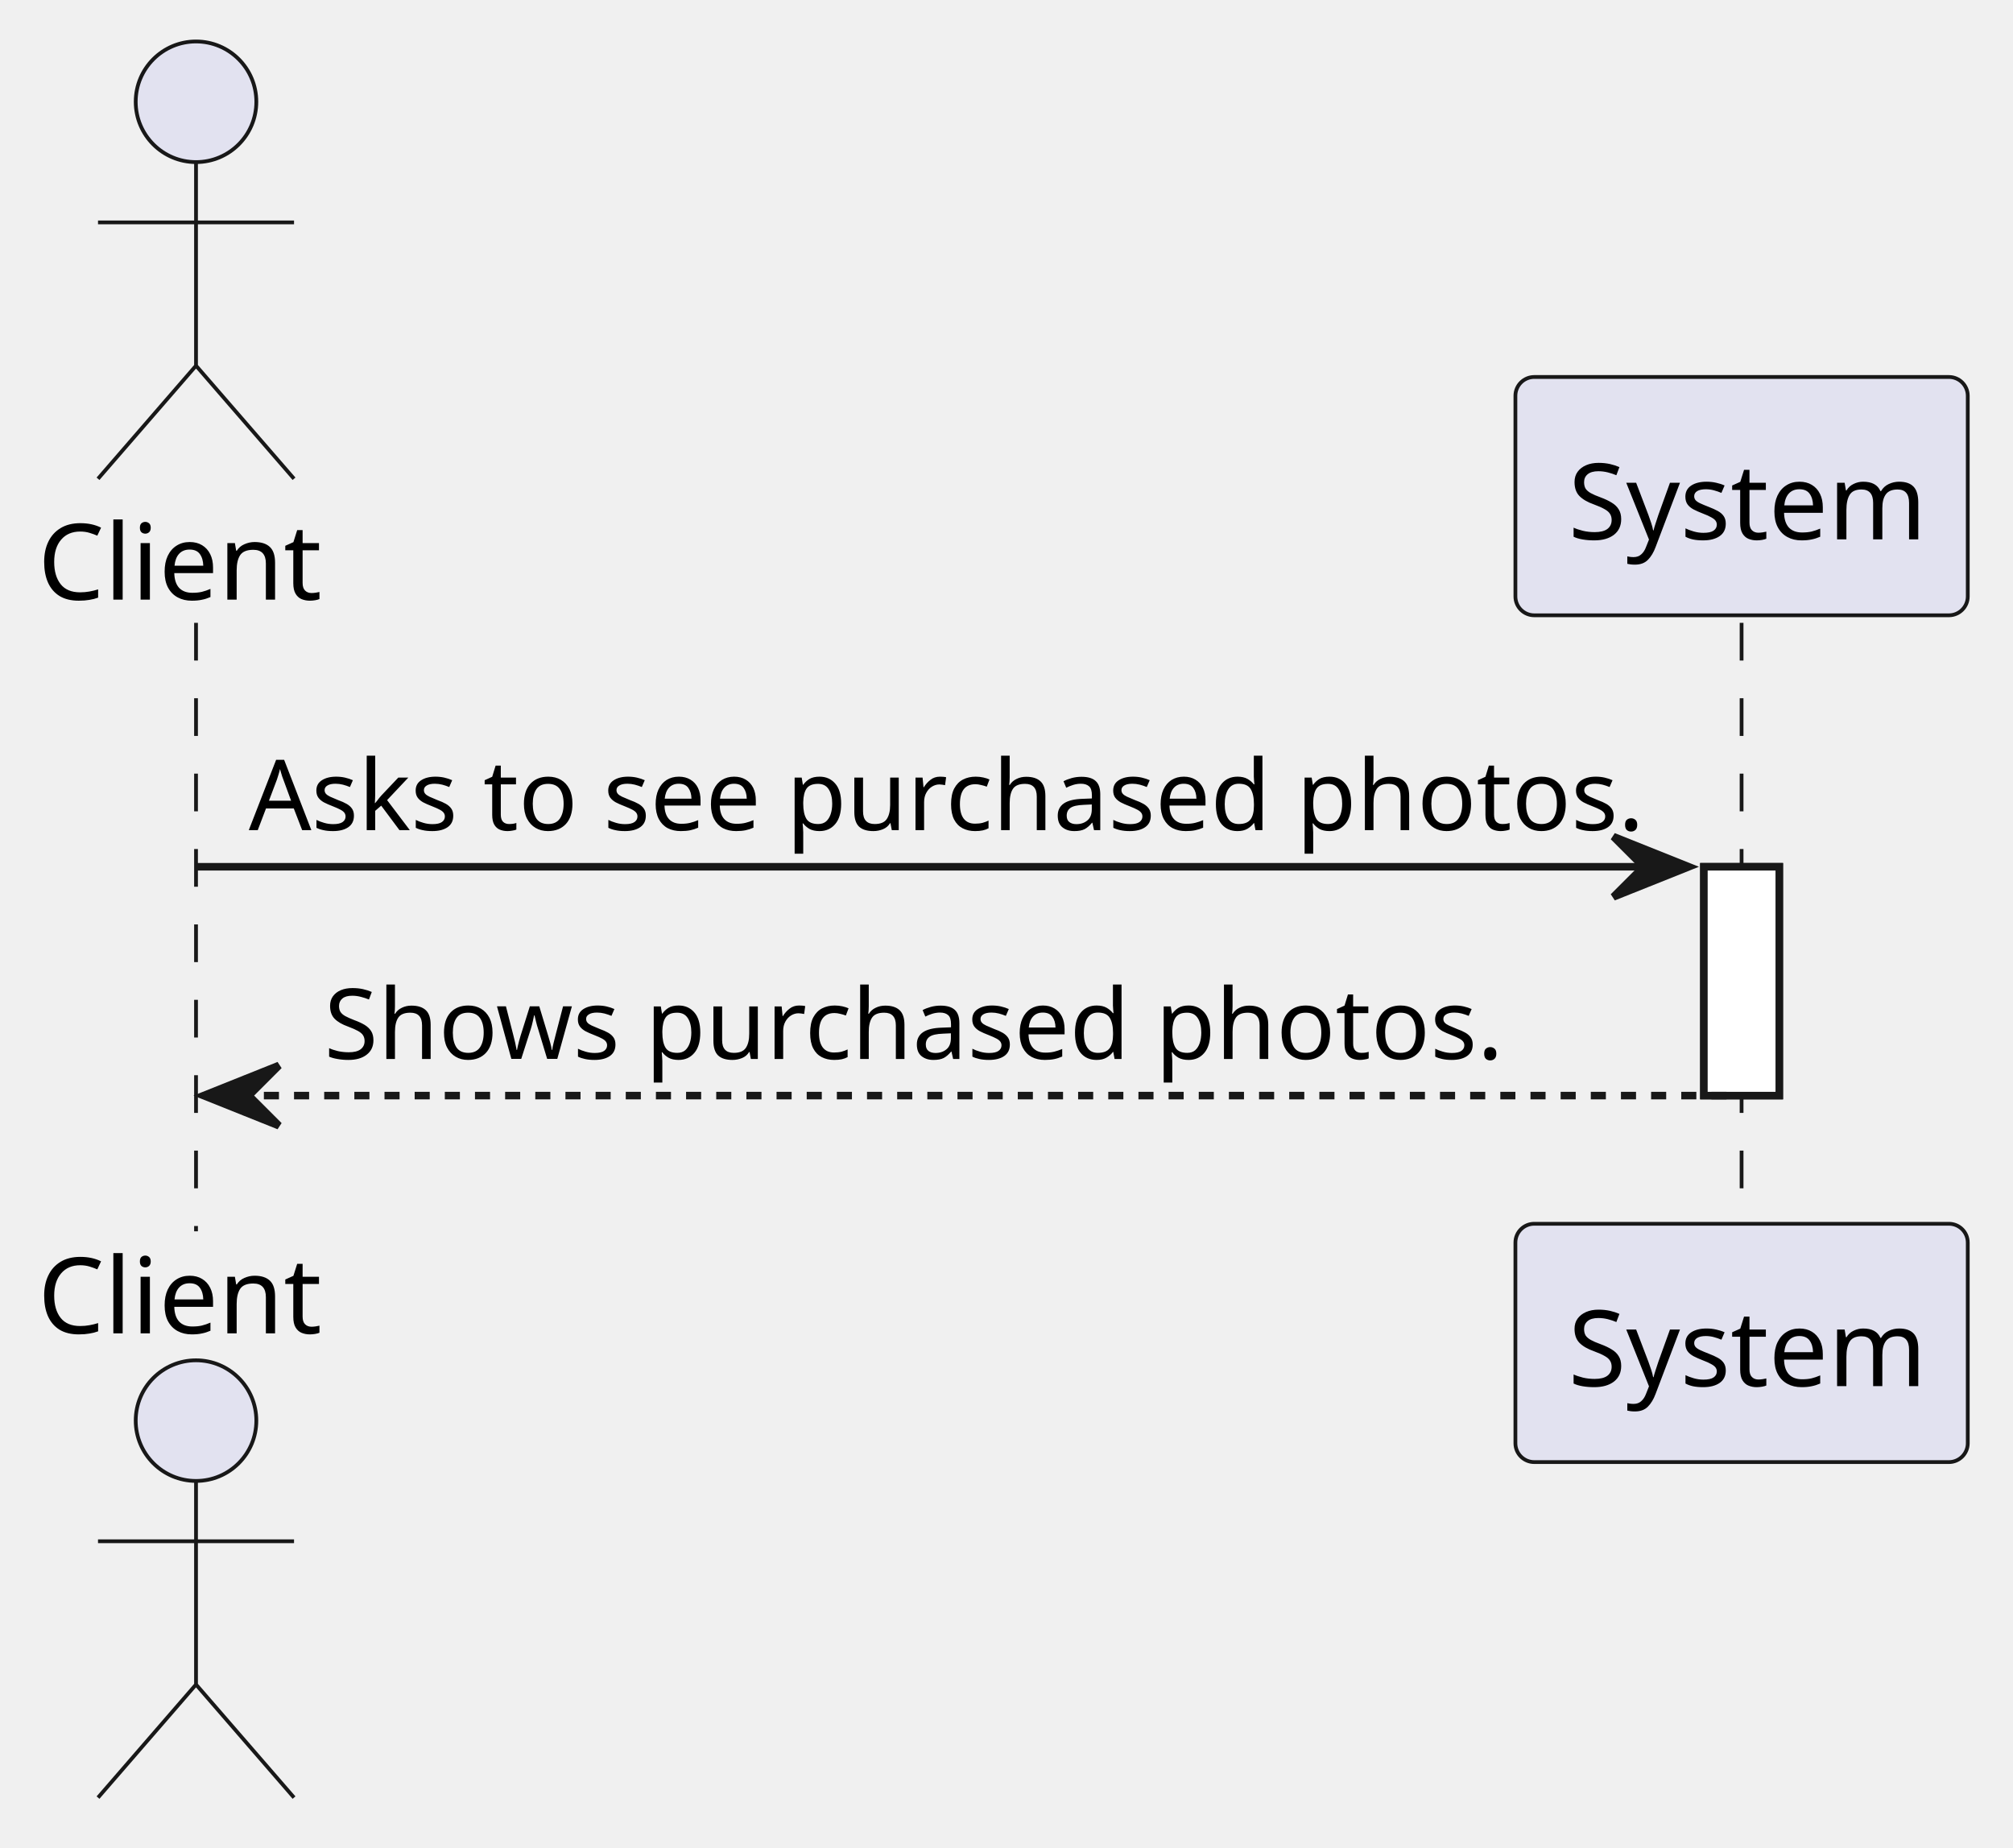
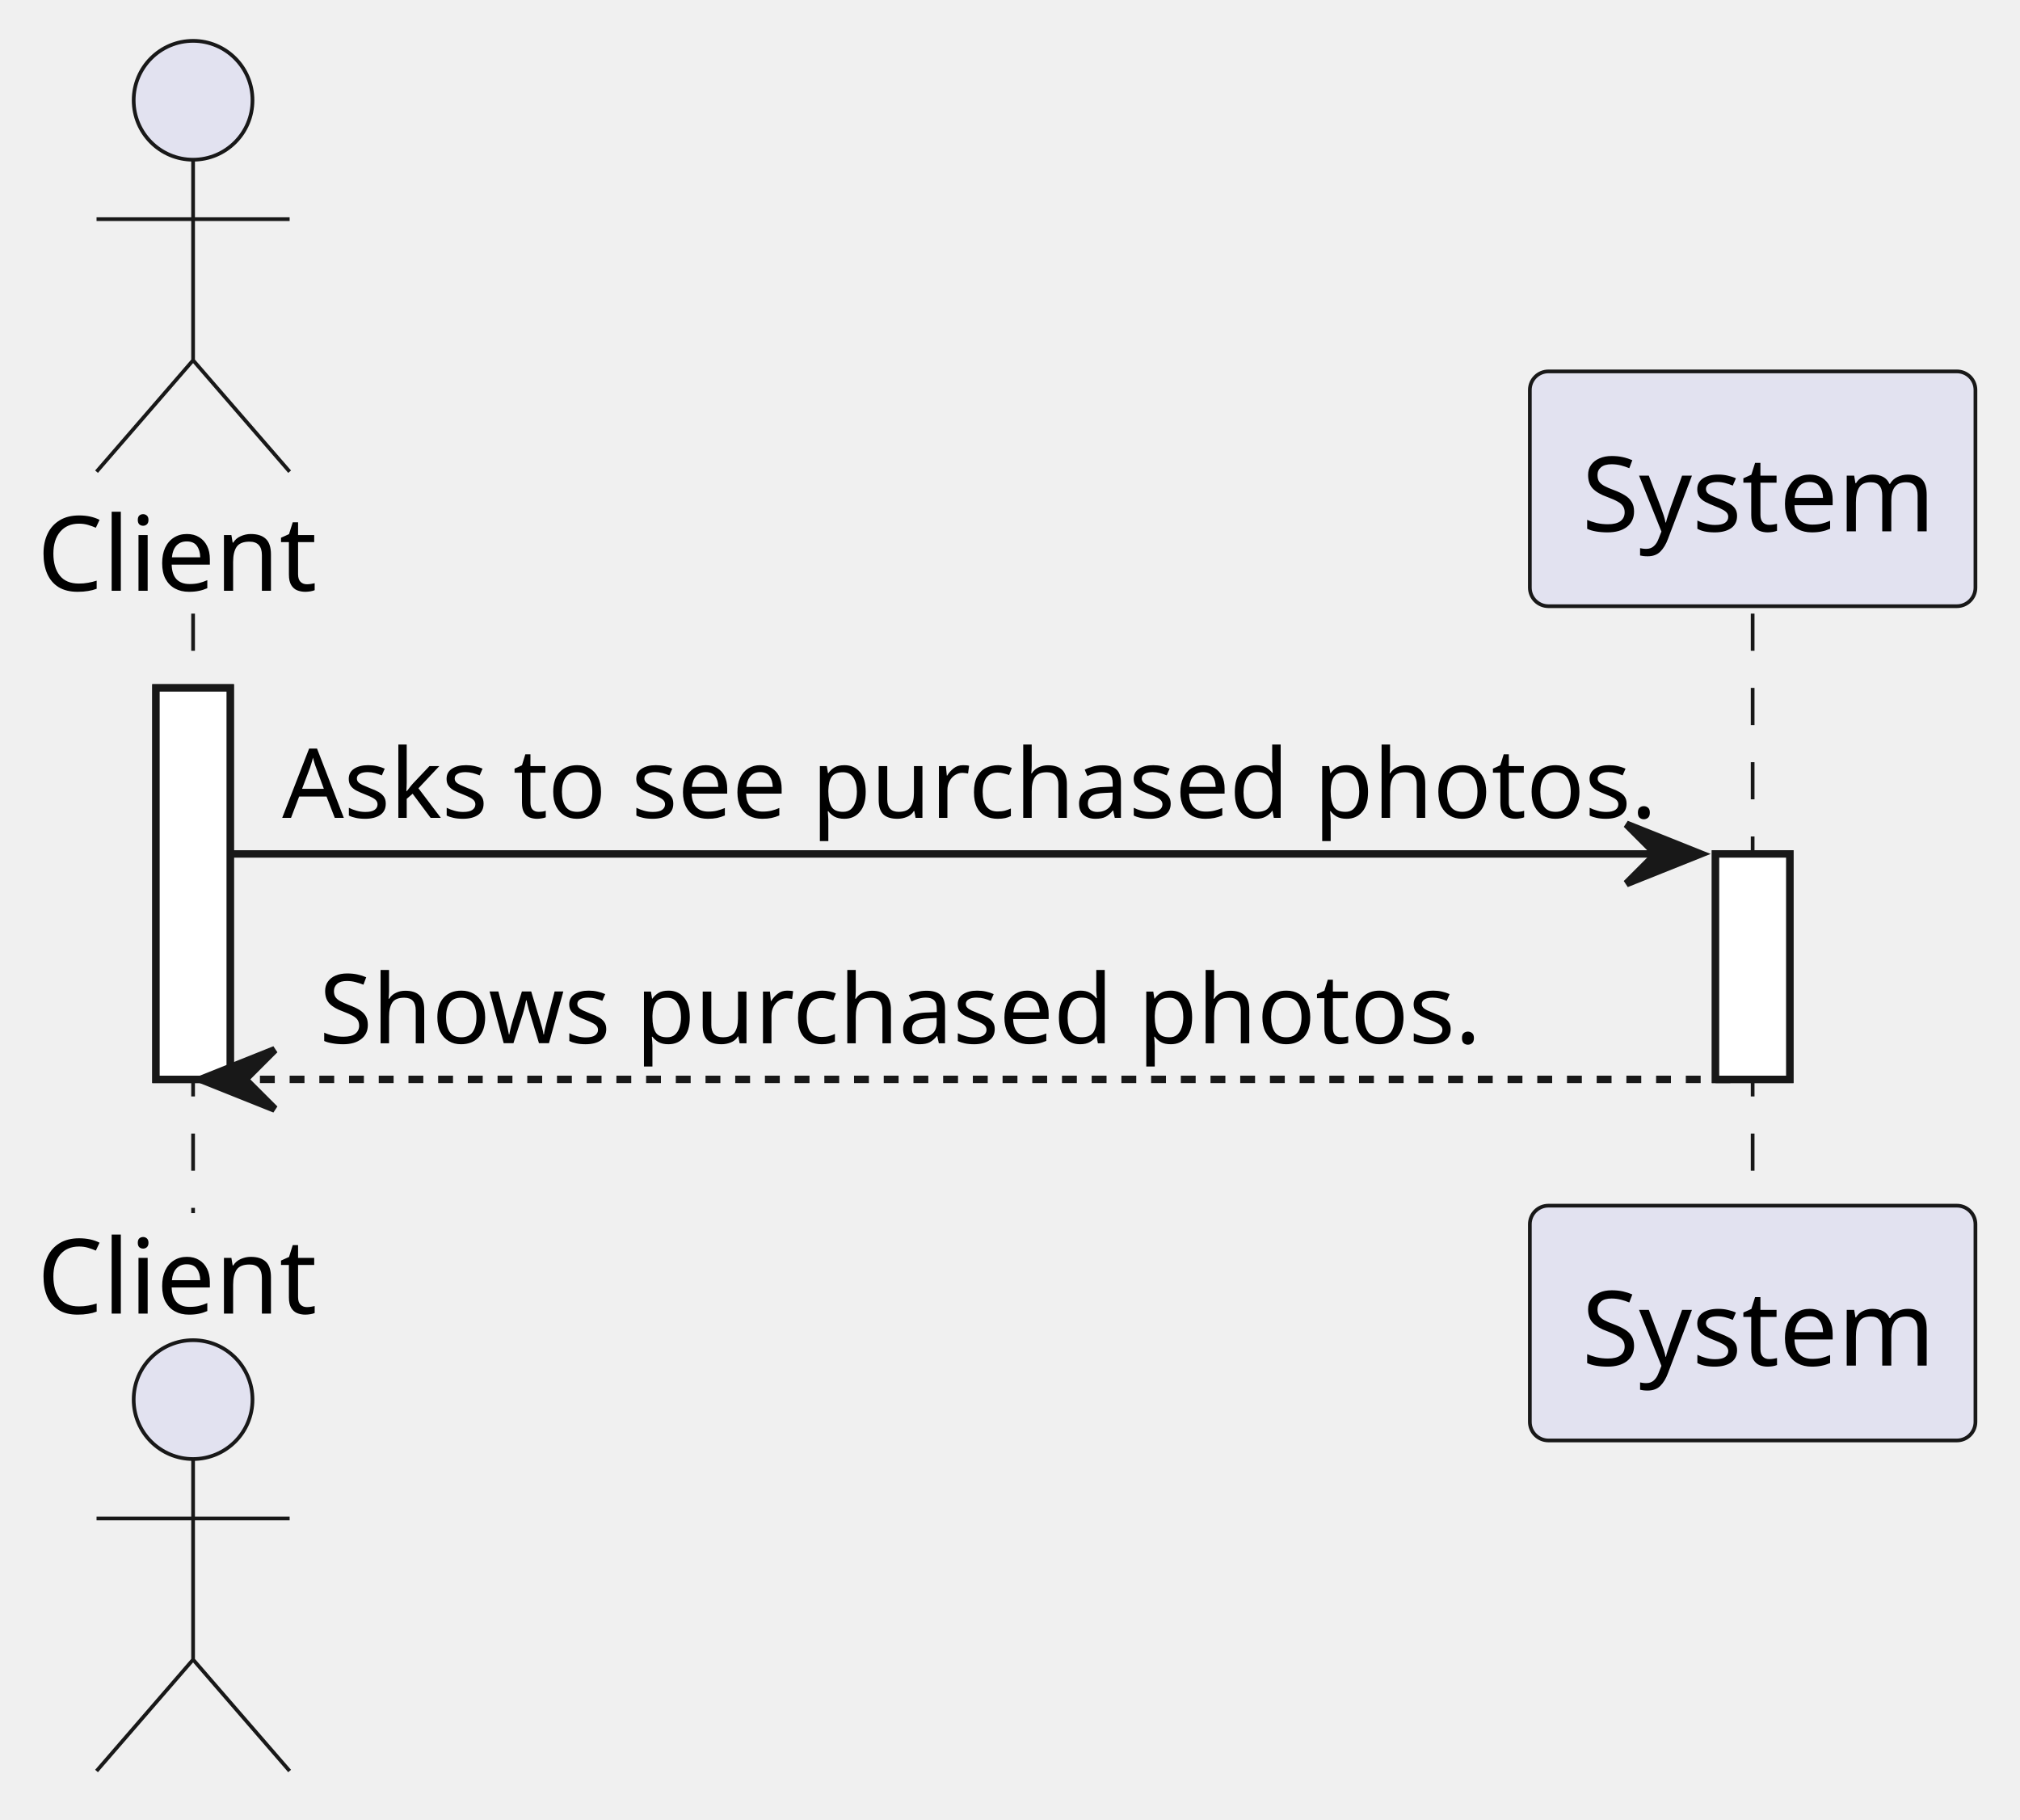
- <svg xmlns="http://www.w3.org/2000/svg" contentStyleType="text/css" height="245px" preserveAspectRatio="none" style="width:267px;height:245px;background:#FFFFFF;" version="1.1" viewBox="0 0 267 245" width="267px" zoomAndPan="magnify">
+ <svg xmlns="http://www.w3.org/2000/svg" contentStyleType="text/css" height="245px" preserveAspectRatio="none" style="width:272px;height:245px;background:#FFFFFF;" version="1.1" viewBox="0 0 272 245" width="272px" zoomAndPan="magnify">
  <defs />
  <g>
-     <rect fill="#FFFFFF" height="30.352" style="stroke:#181818;stroke-width:1.0;" width="10" x="226" y="114.961" />
+     <rect fill="#FFFFFF" height="52.703" style="stroke:#181818;stroke-width:1.0;" width="10" x="21" y="92.609" />
+     <rect fill="#FFFFFF" height="30.352" style="stroke:#181818;stroke-width:1.0;" width="10" x="231" y="114.961" />
    <line style="stroke:#181818;stroke-width:0.5;stroke-dasharray:5.0,5.0;" x1="26" x2="26" y1="82.609" y2="163.312" />
-     <line style="stroke:#181818;stroke-width:0.5;stroke-dasharray:5.0,5.0;" x1="231" x2="231" y1="82.609" y2="163.312" />
+     <line style="stroke:#181818;stroke-width:0.5;stroke-dasharray:5.0,5.0;" x1="236" x2="236" y1="82.609" y2="163.312" />
    <text fill="#000000" font-family="sans-serif" font-size="14" lengthAdjust="spacing" textLength="36" x="5" y="79.533">Client</text>
    <ellipse cx="26" cy="13.5" fill="#E2E2F0" rx="8" ry="8" style="stroke:#181818;stroke-width:0.5;" />
    <path d="M26,21.5 L26,48.5 M13,29.5 L39,29.5 M26,48.5 L13,63.5 M26,48.5 L39,63.5 " fill="none" style="stroke:#181818;stroke-width:0.5;" />
    <text fill="#000000" font-family="sans-serif" font-size="14" lengthAdjust="spacing" textLength="36" x="5" y="176.846">Client</text>
    <ellipse cx="26" cy="188.422" fill="#E2E2F0" rx="8" ry="8" style="stroke:#181818;stroke-width:0.5;" />
    <path d="M26,196.422 L26,223.422 M13,204.422 L39,204.422 M26,223.422 L13,238.422 M26,223.422 L39,238.422 " fill="none" style="stroke:#181818;stroke-width:0.5;" />
-     <rect fill="#E2E2F0" height="31.609" rx="2.5" ry="2.5" style="stroke:#181818;stroke-width:0.5;" width="60" x="201" y="50" />
-     <text fill="#000000" font-family="sans-serif" font-size="14" lengthAdjust="spacing" textLength="46" x="208" y="71.533">System</text>
-     <rect fill="#E2E2F0" height="31.609" rx="2.5" ry="2.5" style="stroke:#181818;stroke-width:0.5;" width="60" x="201" y="162.312" />
-     <text fill="#000000" font-family="sans-serif" font-size="14" lengthAdjust="spacing" textLength="46" x="208" y="183.846">System</text>
-     <rect fill="#FFFFFF" height="30.352" style="stroke:#181818;stroke-width:1.0;" width="10" x="226" y="114.961" />
-     <polygon fill="#181818" points="214,110.961,224,114.961,214,118.961,218,114.961" style="stroke:#181818;stroke-width:1.0;" />
-     <line style="stroke:#181818;stroke-width:1.0;" x1="26" x2="220" y1="114.961" y2="114.961" />
-     <text fill="#000000" font-family="sans-serif" font-size="13" lengthAdjust="spacing" textLength="181" x="33" y="110.105">Asks to see purchased photos.</text>
+     <rect fill="#E2E2F0" height="31.609" rx="2.5" ry="2.5" style="stroke:#181818;stroke-width:0.5;" width="60" x="206" y="50" />
+     <text fill="#000000" font-family="sans-serif" font-size="14" lengthAdjust="spacing" textLength="46" x="213" y="71.533">System</text>
+     <rect fill="#E2E2F0" height="31.609" rx="2.5" ry="2.5" style="stroke:#181818;stroke-width:0.5;" width="60" x="206" y="162.312" />
+     <text fill="#000000" font-family="sans-serif" font-size="14" lengthAdjust="spacing" textLength="46" x="213" y="183.846">System</text>
+     <rect fill="#FFFFFF" height="52.703" style="stroke:#181818;stroke-width:1.0;" width="10" x="21" y="92.609" />
+     <rect fill="#FFFFFF" height="30.352" style="stroke:#181818;stroke-width:1.0;" width="10" x="231" y="114.961" />
+     <polygon fill="#181818" points="219,110.961,229,114.961,219,118.961,223,114.961" style="stroke:#181818;stroke-width:1.0;" />
+     <line style="stroke:#181818;stroke-width:1.0;" x1="31" x2="225" y1="114.961" y2="114.961" />
+     <text fill="#000000" font-family="sans-serif" font-size="13" lengthAdjust="spacing" textLength="181" x="38" y="110.105">Asks to see purchased photos.</text>
    <polygon fill="#181818" points="37,141.312,27,145.312,37,149.312,33,145.312" style="stroke:#181818;stroke-width:1.0;" />
-     <line style="stroke:#181818;stroke-width:1.0;stroke-dasharray:2.0,2.0;" x1="31" x2="230" y1="145.312" y2="145.312" />
+     <line style="stroke:#181818;stroke-width:1.0;stroke-dasharray:2.0,2.0;" x1="31" x2="235" y1="145.312" y2="145.312" />
    <text fill="#000000" font-family="sans-serif" font-size="13" lengthAdjust="spacing" textLength="150" x="43" y="140.456">Shows purchased photos.</text>
  </g>
</svg>
